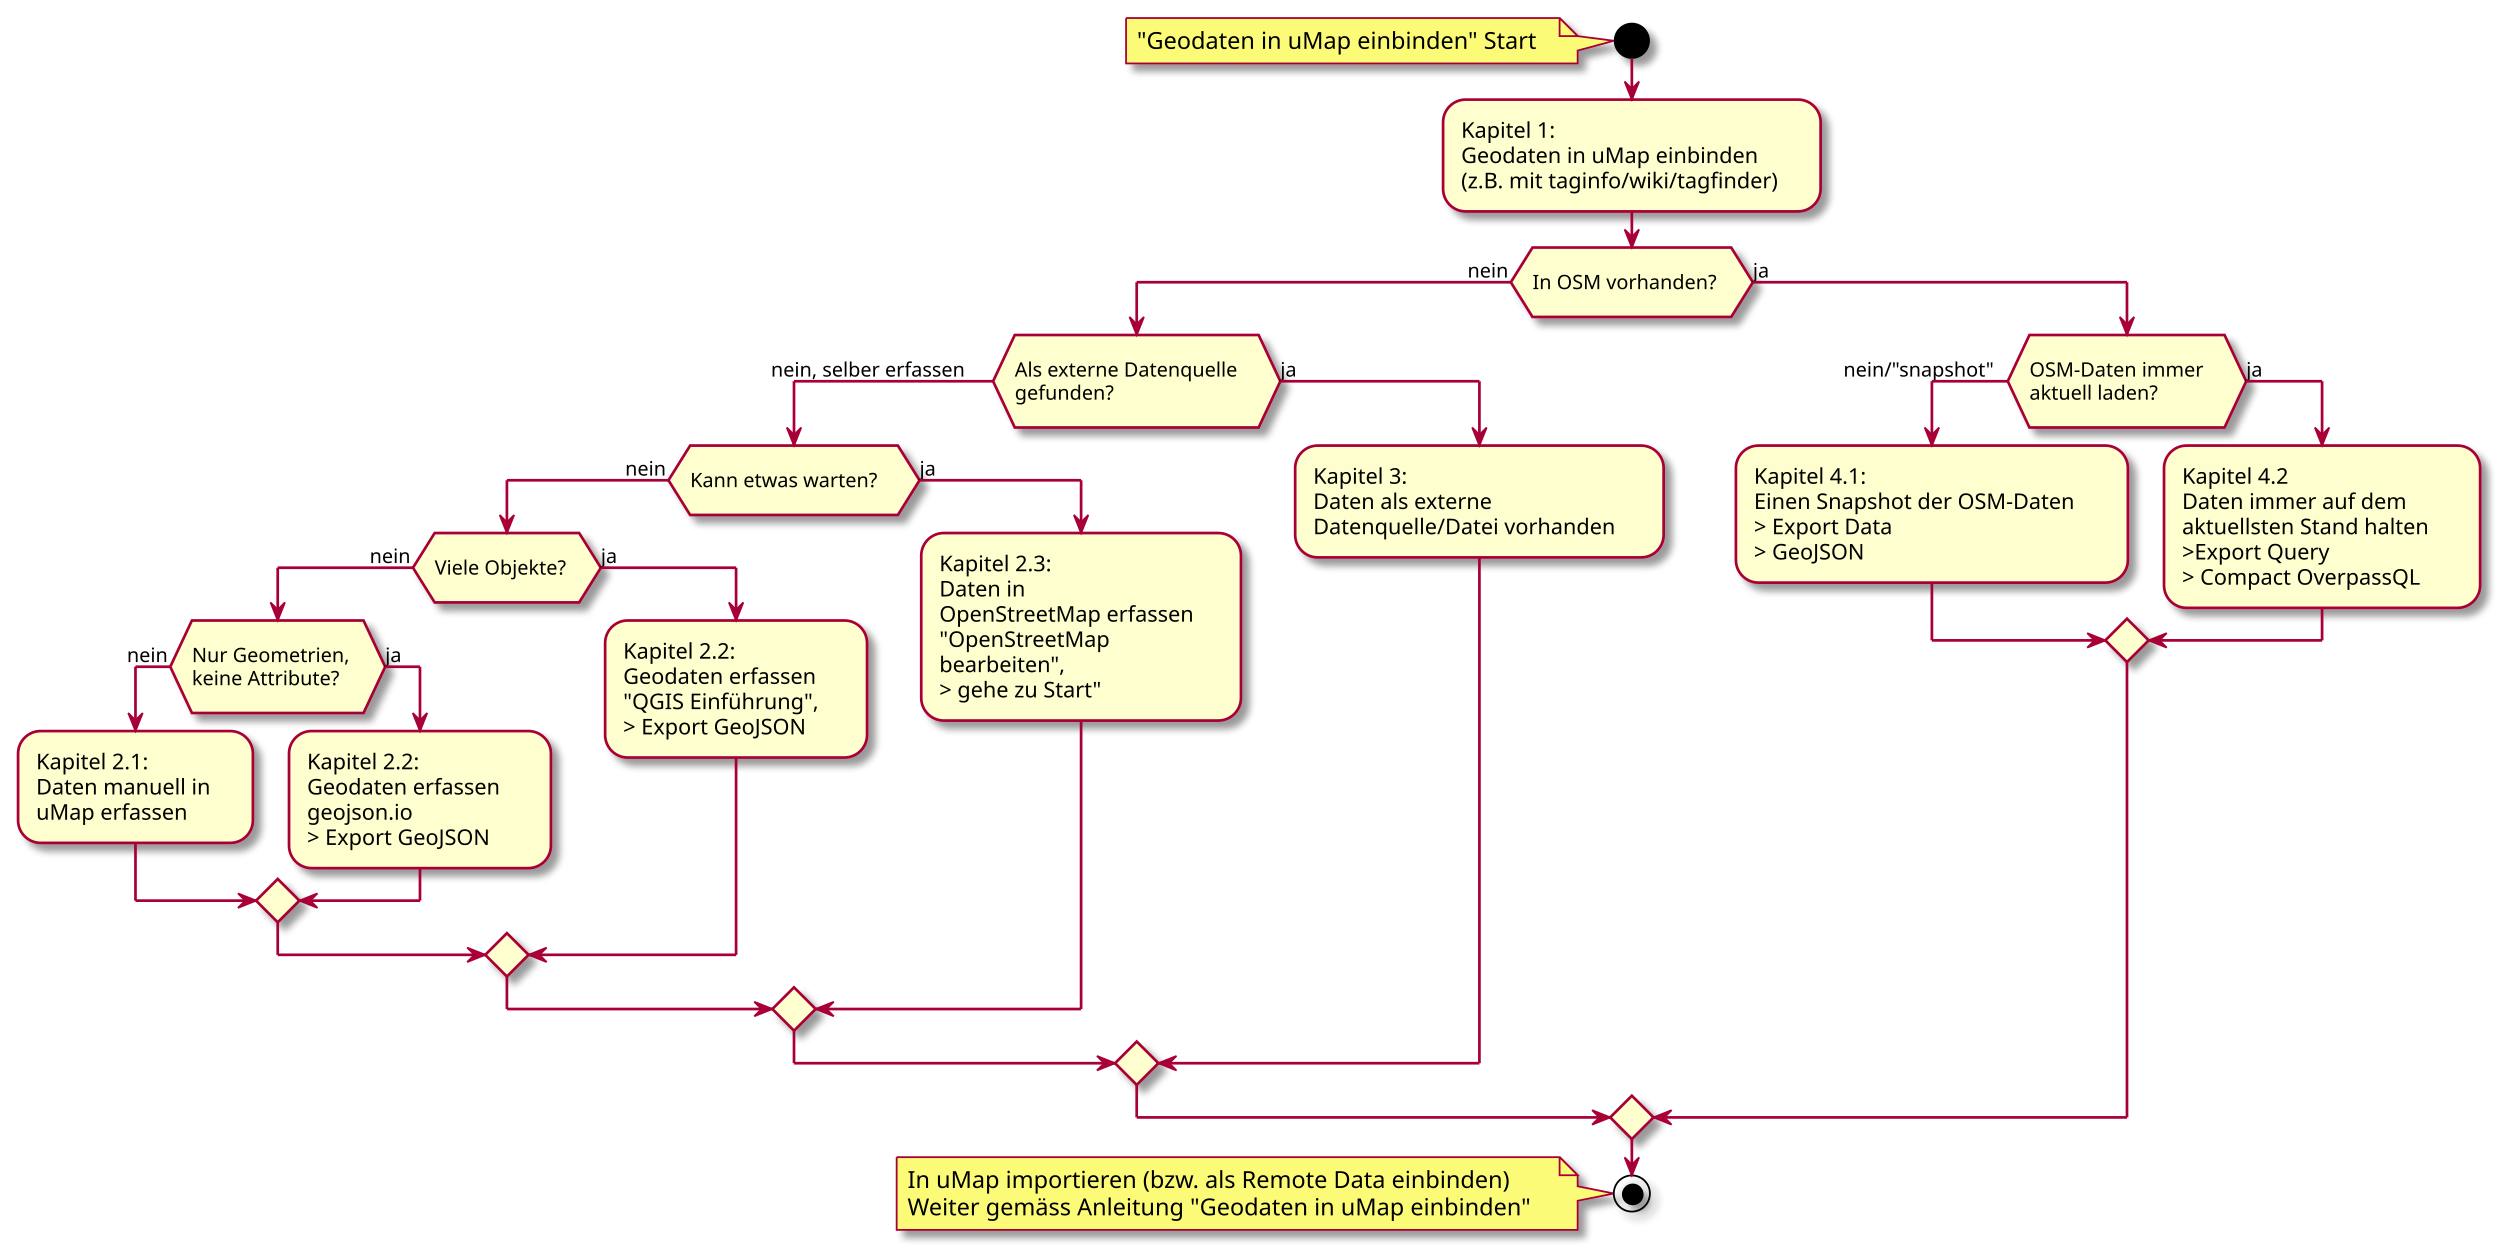
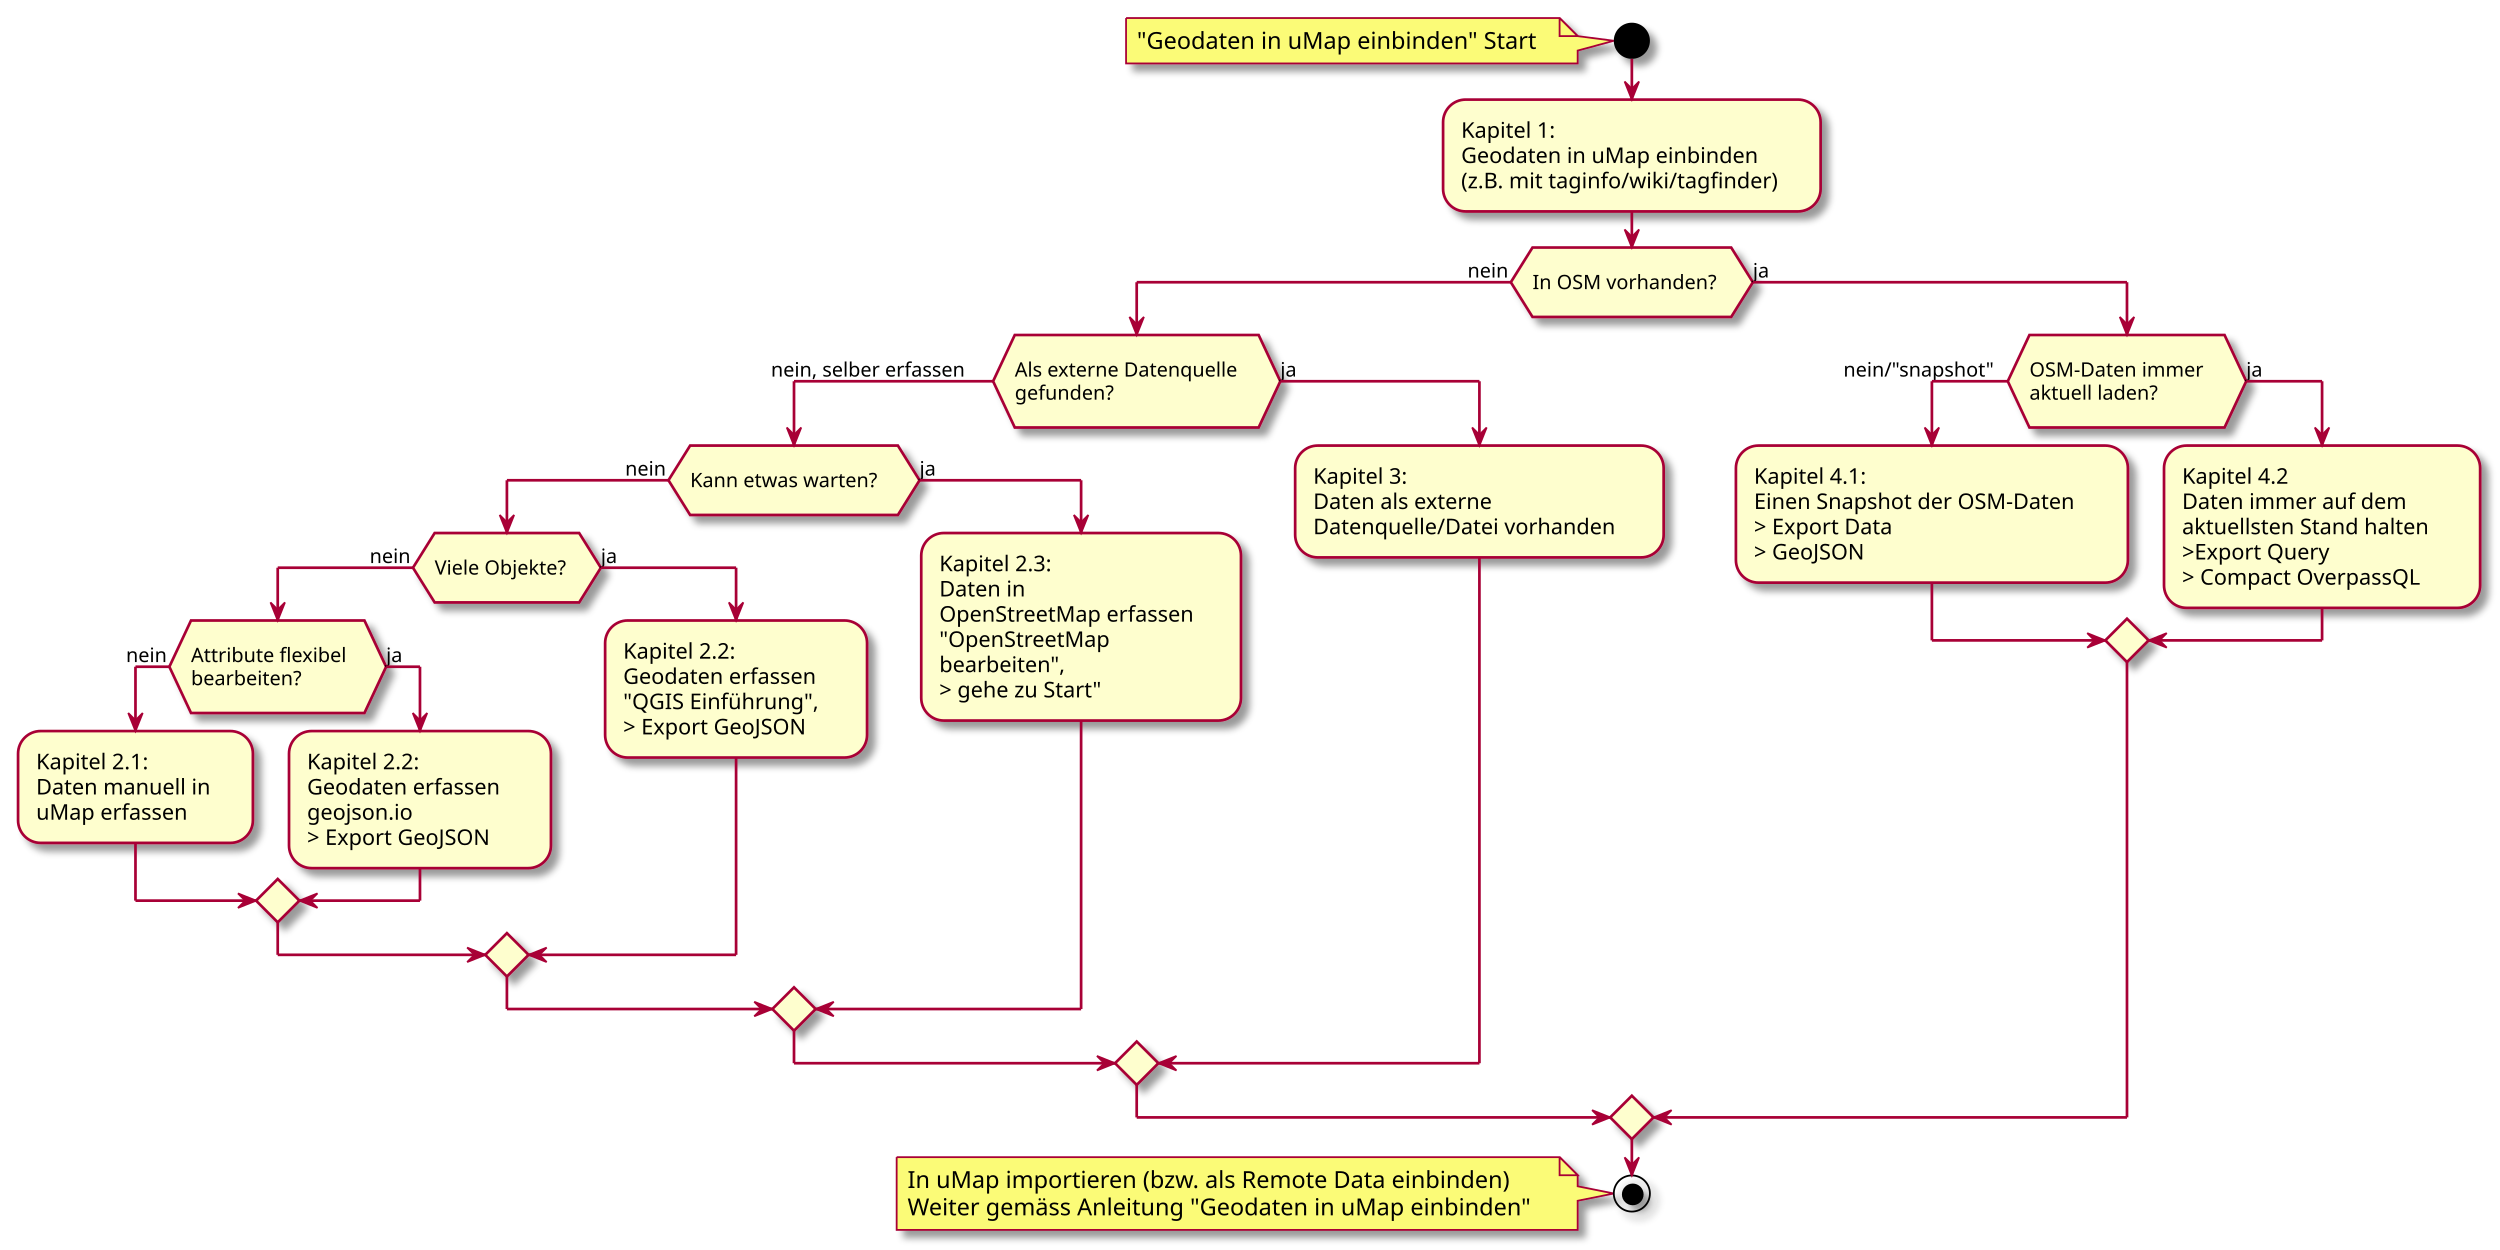
<svg xmlns="http://www.w3.org/2000/svg" contentScriptType="application/ecmascript" contentStyleType="text/css" height="692px" preserveAspectRatio="none" style="width:1384px;height:692px;" version="1.1" viewBox="0 0 1384 692" width="1384px" zoomAndPan="magnify">
  <defs>
-     <filter height="300%" id="f1997n844i7vkl" width="300%" x="-1" y="-1">
+     <filter height="300%" id="f1789mnm45itoj" width="300%" x="-1" y="-1">
      <feGaussianBlur result="blurOut" stdDeviation="2.0" />
      <feColorMatrix in="blurOut" result="blurOut2" type="matrix" values="0 0 0 0 0 0 0 0 0 0 0 0 0 0 0 0 0 0 .4 0" />
      <feOffset dx="4.0" dy="4.0" in="blurOut2" result="blurOut3" />
      <feBlend in="SourceGraphic" in2="blurOut3" mode="normal" />
    </filter>
  </defs>
  <g>
-     <path d="M623.391,10 L623.391,35.133 A0,0 0 0 0 623.391,35.133 L873.391,35.133 A0,0 0 0 0 873.391,35.133 L873.391,28 L893.391,22.566 L873.391,20 L873.391,20 L863.391,10 L623.391,10 A0,0 0 0 0 623.391,10 " fill="#FBFB77" filter="url(#f1997n844i7vkl)" style="stroke: #A80036; stroke-width: 1.0;" />
+     <path d="M623.391,10 L623.391,35.133 A0,0 0 0 0 623.391,35.133 L873.391,35.133 A0,0 0 0 0 873.391,35.133 L873.391,28 L893.391,22.566 L873.391,20 L873.391,20 L863.391,10 L623.391,10 A0,0 0 0 0 623.391,10 " fill="#FBFB77" filter="url(#f1789mnm45itoj)" style="stroke: #A80036; stroke-width: 1.0;" />
    <path d="M863.391,10 L863.391,20 L873.391,20 L863.391,10 " fill="#FBFB77" style="stroke: #A80036; stroke-width: 1.0;" />
    <text fill="#000000" font-family="sans-serif" font-size="13" lengthAdjust="spacingAndGlyphs" textLength="229" x="629.391" y="27.067">"Geodaten in uMap einbinden" Start</text>
-     <ellipse cx="903.391" cy="22.566" fill="#000000" filter="url(#f1997n844i7vkl)" rx="10" ry="10" style="stroke: none; stroke-width: 1.0;" />
-     <rect fill="#FEFECE" filter="url(#f1997n844i7vkl)" height="61.906" rx="12.5" ry="12.5" style="stroke: #A80036; stroke-width: 1.5;" width="209" x="798.891" y="55.133" />
+     <ellipse cx="903.391" cy="22.566" fill="#000000" filter="url(#f1789mnm45itoj)" rx="10" ry="10" style="stroke: none; stroke-width: 1.0;" />
+     <rect fill="#FEFECE" filter="url(#f1789mnm45itoj)" height="61.906" rx="12.5" ry="12.5" style="stroke: #A80036; stroke-width: 1.5;" width="209" x="798.891" y="55.133" />
    <text fill="#000000" font-family="sans-serif" font-size="12" lengthAdjust="spacingAndGlyphs" textLength="58" x="808.891" y="76.272">Kapitel 1:</text>
    <text fill="#000000" font-family="sans-serif" font-size="12" lengthAdjust="spacingAndGlyphs" textLength="181" x="808.891" y="90.24">Geodaten in uMap einbinden</text>
    <text fill="#000000" font-family="sans-serif" font-size="12" lengthAdjust="spacingAndGlyphs" textLength="189" x="808.891" y="104.209">(z.B. mit taginfo/wiki/tagfinder)</text>
-     <polygon fill="#FEFECE" filter="url(#f1997n844i7vkl)" points="848.391,137.039,958.391,137.039,970.391,156.246,958.391,175.453,848.391,175.453,836.391,156.246,848.391,137.039" style="stroke: #A80036; stroke-width: 1.5;" />
+     <polygon fill="#FEFECE" filter="url(#f1789mnm45itoj)" points="848.391,137.039,958.391,137.039,970.391,156.246,958.391,175.453,848.391,175.453,836.391,156.246,848.391,137.039" style="stroke: #A80036; stroke-width: 1.5;" />
    <text fill="#000000" font-family="sans-serif" font-size="11" lengthAdjust="spacingAndGlyphs" textLength="0" x="852.391" y="147.25" />
    <text fill="#000000" font-family="sans-serif" font-size="11" lengthAdjust="spacingAndGlyphs" textLength="110" x="848.391" y="160.054">In OSM vorhanden?</text>
    <text fill="#000000" font-family="sans-serif" font-size="11" lengthAdjust="spacingAndGlyphs" textLength="0" x="852.391" y="172.859" />
    <text fill="#000000" font-family="sans-serif" font-size="11" lengthAdjust="spacingAndGlyphs" textLength="24" x="812.391" y="153.652">nein</text>
    <text fill="#000000" font-family="sans-serif" font-size="11" lengthAdjust="spacingAndGlyphs" textLength="10" x="970.391" y="153.652">ja</text>
-     <polygon fill="#FEFECE" filter="url(#f1997n844i7vkl)" points="561.781,185.453,696.781,185.453,708.781,211.062,696.781,236.672,561.781,236.672,549.781,211.062,561.781,185.453" style="stroke: #A80036; stroke-width: 1.5;" />
+     <polygon fill="#FEFECE" filter="url(#f1789mnm45itoj)" points="561.781,185.453,696.781,185.453,708.781,211.062,696.781,236.672,561.781,236.672,549.781,211.062,561.781,185.453" style="stroke: #A80036; stroke-width: 1.5;" />
    <text fill="#000000" font-family="sans-serif" font-size="11" lengthAdjust="spacingAndGlyphs" textLength="0" x="565.781" y="195.664" />
    <text fill="#000000" font-family="sans-serif" font-size="11" lengthAdjust="spacingAndGlyphs" textLength="135" x="561.781" y="208.468">Als externe Datenquelle</text>
    <text fill="#000000" font-family="sans-serif" font-size="11" lengthAdjust="spacingAndGlyphs" textLength="59" x="561.781" y="221.273">gefunden?</text>
    <text fill="#000000" font-family="sans-serif" font-size="11" lengthAdjust="spacingAndGlyphs" textLength="0" x="565.781" y="234.078" />
    <text fill="#000000" font-family="sans-serif" font-size="11" lengthAdjust="spacingAndGlyphs" textLength="123" x="426.781" y="208.468">nein, selber erfassen</text>
    <text fill="#000000" font-family="sans-serif" font-size="11" lengthAdjust="spacingAndGlyphs" textLength="10" x="708.781" y="208.468">ja</text>
-     <polygon fill="#FEFECE" filter="url(#f1997n844i7vkl)" points="382.062,246.672,497.062,246.672,509.062,265.879,497.062,285.086,382.062,285.086,370.062,265.879,382.062,246.672" style="stroke: #A80036; stroke-width: 1.5;" />
+     <polygon fill="#FEFECE" filter="url(#f1789mnm45itoj)" points="382.062,246.672,497.062,246.672,509.062,265.879,497.062,285.086,382.062,285.086,370.062,265.879,382.062,246.672" style="stroke: #A80036; stroke-width: 1.5;" />
    <text fill="#000000" font-family="sans-serif" font-size="11" lengthAdjust="spacingAndGlyphs" textLength="0" x="386.062" y="256.882" />
    <text fill="#000000" font-family="sans-serif" font-size="11" lengthAdjust="spacingAndGlyphs" textLength="115" x="382.062" y="269.687">Kann etwas warten?</text>
    <text fill="#000000" font-family="sans-serif" font-size="11" lengthAdjust="spacingAndGlyphs" textLength="0" x="386.062" y="282.492" />
    <text fill="#000000" font-family="sans-serif" font-size="11" lengthAdjust="spacingAndGlyphs" textLength="24" x="346.062" y="263.285">nein</text>
    <text fill="#000000" font-family="sans-serif" font-size="11" lengthAdjust="spacingAndGlyphs" textLength="10" x="509.062" y="263.285">ja</text>
-     <polygon fill="#FEFECE" filter="url(#f1997n844i7vkl)" points="240.625,295.086,320.625,295.086,332.625,314.293,320.625,333.5,240.625,333.5,228.625,314.293,240.625,295.086" style="stroke: #A80036; stroke-width: 1.5;" />
+     <polygon fill="#FEFECE" filter="url(#f1789mnm45itoj)" points="240.625,295.086,320.625,295.086,332.625,314.293,320.625,333.5,240.625,333.5,228.625,314.293,240.625,295.086" style="stroke: #A80036; stroke-width: 1.5;" />
    <text fill="#000000" font-family="sans-serif" font-size="11" lengthAdjust="spacingAndGlyphs" textLength="0" x="244.625" y="305.296" />
    <text fill="#000000" font-family="sans-serif" font-size="11" lengthAdjust="spacingAndGlyphs" textLength="80" x="240.625" y="318.101">Viele Objekte?</text>
    <text fill="#000000" font-family="sans-serif" font-size="11" lengthAdjust="spacingAndGlyphs" textLength="0" x="244.625" y="330.906" />
    <text fill="#000000" font-family="sans-serif" font-size="11" lengthAdjust="spacingAndGlyphs" textLength="24" x="204.625" y="311.699">nein</text>
    <text fill="#000000" font-family="sans-serif" font-size="11" lengthAdjust="spacingAndGlyphs" textLength="10" x="332.625" y="311.699">ja</text>
-     <polygon fill="#FEFECE" filter="url(#f1997n844i7vkl)" points="106.25,343.5,201.25,343.5,213.25,369.109,201.25,394.719,106.25,394.719,94.25,369.109,106.25,343.5" style="stroke: #A80036; stroke-width: 1.5;" />
-     <text fill="#000000" font-family="sans-serif" font-size="11" lengthAdjust="spacingAndGlyphs" textLength="0" x="110.25" y="353.71" />
-     <text fill="#000000" font-family="sans-serif" font-size="11" lengthAdjust="spacingAndGlyphs" textLength="95" x="106.25" y="366.515">Nur Geometrien,</text>
-     <text fill="#000000" font-family="sans-serif" font-size="11" lengthAdjust="spacingAndGlyphs" textLength="88" x="106.25" y="379.32">keine Attribute?</text>
-     <text fill="#000000" font-family="sans-serif" font-size="11" lengthAdjust="spacingAndGlyphs" textLength="0" x="110.25" y="392.125" />
-     <text fill="#000000" font-family="sans-serif" font-size="11" lengthAdjust="spacingAndGlyphs" textLength="24" x="70.25" y="366.515">nein</text>
-     <text fill="#000000" font-family="sans-serif" font-size="11" lengthAdjust="spacingAndGlyphs" textLength="10" x="213.25" y="366.515">ja</text>
-     <rect fill="#FEFECE" filter="url(#f1997n844i7vkl)" height="61.906" rx="12.5" ry="12.5" style="stroke: #A80036; stroke-width: 1.5;" width="130" x="10" y="404.719" />
+     <polygon fill="#FEFECE" filter="url(#f1789mnm45itoj)" points="105.75,343.5,201.75,343.5,213.75,369.109,201.75,394.719,105.75,394.719,93.75,369.109,105.75,343.5" style="stroke: #A80036; stroke-width: 1.5;" />
+     <text fill="#000000" font-family="sans-serif" font-size="11" lengthAdjust="spacingAndGlyphs" textLength="0" x="109.75" y="353.71" />
+     <text fill="#000000" font-family="sans-serif" font-size="11" lengthAdjust="spacingAndGlyphs" textLength="92" x="105.75" y="366.515">Attribute flexibel</text>
+     <text fill="#000000" font-family="sans-serif" font-size="11" lengthAdjust="spacingAndGlyphs" textLength="67" x="105.75" y="379.32">bearbeiten?</text>
+     <text fill="#000000" font-family="sans-serif" font-size="11" lengthAdjust="spacingAndGlyphs" textLength="0" x="109.75" y="392.125" />
+     <text fill="#000000" font-family="sans-serif" font-size="11" lengthAdjust="spacingAndGlyphs" textLength="24" x="69.75" y="366.515">nein</text>
+     <text fill="#000000" font-family="sans-serif" font-size="11" lengthAdjust="spacingAndGlyphs" textLength="10" x="213.75" y="366.515">ja</text>
+     <rect fill="#FEFECE" filter="url(#f1789mnm45itoj)" height="61.906" rx="12.5" ry="12.5" style="stroke: #A80036; stroke-width: 1.5;" width="130" x="10" y="404.719" />
    <text fill="#000000" font-family="sans-serif" font-size="12" lengthAdjust="spacingAndGlyphs" textLength="70" x="20" y="425.857">Kapitel 2.1:</text>
    <text fill="#000000" font-family="sans-serif" font-size="12" lengthAdjust="spacingAndGlyphs" textLength="106" x="20" y="439.826">Daten manuell in</text>
    <text fill="#000000" font-family="sans-serif" font-size="12" lengthAdjust="spacingAndGlyphs" textLength="93" x="20" y="453.795">uMap erfassen</text>
-     <rect fill="#FEFECE" filter="url(#f1997n844i7vkl)" height="75.875" rx="12.5" ry="12.5" style="stroke: #A80036; stroke-width: 1.5;" width="145" x="160" y="404.719" />
+     <rect fill="#FEFECE" filter="url(#f1789mnm45itoj)" height="75.875" rx="12.5" ry="12.5" style="stroke: #A80036; stroke-width: 1.5;" width="145" x="160" y="404.719" />
    <text fill="#000000" font-family="sans-serif" font-size="12" lengthAdjust="spacingAndGlyphs" textLength="70" x="170" y="425.857">Kapitel 2.2:</text>
    <text fill="#000000" font-family="sans-serif" font-size="12" lengthAdjust="spacingAndGlyphs" textLength="121" x="170" y="439.826">Geodaten erfassen</text>
    <text fill="#000000" font-family="sans-serif" font-size="12" lengthAdjust="spacingAndGlyphs" textLength="65" x="170" y="453.795">geojson.io</text>
    <text fill="#000000" font-family="sans-serif" font-size="12" lengthAdjust="spacingAndGlyphs" textLength="112" x="170" y="467.764">&gt; Export GeoJSON</text>
-     <polygon fill="#FEFECE" filter="url(#f1997n844i7vkl)" points="153.75,486.594,165.75,498.594,153.75,510.594,141.75,498.594,153.75,486.594" style="stroke: #A80036; stroke-width: 1.5;" />
-     <rect fill="#FEFECE" filter="url(#f1997n844i7vkl)" height="75.875" rx="12.5" ry="12.5" style="stroke: #A80036; stroke-width: 1.5;" width="145" x="335" y="343.5" />
+     <polygon fill="#FEFECE" filter="url(#f1789mnm45itoj)" points="153.75,486.594,165.75,498.594,153.75,510.594,141.75,498.594,153.75,486.594" style="stroke: #A80036; stroke-width: 1.5;" />
+     <rect fill="#FEFECE" filter="url(#f1789mnm45itoj)" height="75.875" rx="12.5" ry="12.5" style="stroke: #A80036; stroke-width: 1.5;" width="145" x="335" y="343.5" />
    <text fill="#000000" font-family="sans-serif" font-size="12" lengthAdjust="spacingAndGlyphs" textLength="70" x="345" y="364.639">Kapitel 2.2:</text>
    <text fill="#000000" font-family="sans-serif" font-size="12" lengthAdjust="spacingAndGlyphs" textLength="121" x="345" y="378.607">Geodaten erfassen</text>
    <text fill="#000000" font-family="sans-serif" font-size="12" lengthAdjust="spacingAndGlyphs" textLength="115" x="345" y="392.576">"QGIS Einführung",</text>
    <text fill="#000000" font-family="sans-serif" font-size="12" lengthAdjust="spacingAndGlyphs" textLength="112" x="345" y="406.545">&gt; Export GeoJSON</text>
-     <polygon fill="#FEFECE" filter="url(#f1997n844i7vkl)" points="280.625,516.594,292.625,528.594,280.625,540.594,268.625,528.594,280.625,516.594" style="stroke: #A80036; stroke-width: 1.5;" />
-     <rect fill="#FEFECE" filter="url(#f1997n844i7vkl)" height="103.812" rx="12.5" ry="12.5" style="stroke: #A80036; stroke-width: 1.5;" width="177" x="510" y="295.086" />
+     <polygon fill="#FEFECE" filter="url(#f1789mnm45itoj)" points="280.625,516.594,292.625,528.594,280.625,540.594,268.625,528.594,280.625,516.594" style="stroke: #A80036; stroke-width: 1.5;" />
+     <rect fill="#FEFECE" filter="url(#f1789mnm45itoj)" height="103.812" rx="12.5" ry="12.5" style="stroke: #A80036; stroke-width: 1.5;" width="177" x="510" y="295.086" />
    <text fill="#000000" font-family="sans-serif" font-size="12" lengthAdjust="spacingAndGlyphs" textLength="70" x="520" y="316.225">Kapitel 2.3:</text>
    <text fill="#000000" font-family="sans-serif" font-size="12" lengthAdjust="spacingAndGlyphs" textLength="53" x="520" y="330.193">Daten in</text>
    <text fill="#000000" font-family="sans-serif" font-size="12" lengthAdjust="spacingAndGlyphs" textLength="157" x="520" y="344.162">OpenStreetMap erfassen</text>
    <text fill="#000000" font-family="sans-serif" font-size="12" lengthAdjust="spacingAndGlyphs" textLength="103" x="520" y="358.131">"OpenStreetMap</text>
    <text fill="#000000" font-family="sans-serif" font-size="12" lengthAdjust="spacingAndGlyphs" textLength="78" x="520" y="372.1">bearbeiten",</text>
    <text fill="#000000" font-family="sans-serif" font-size="12" lengthAdjust="spacingAndGlyphs" textLength="103" x="520" y="386.068">&gt; gehe zu Start"</text>
-     <polygon fill="#FEFECE" filter="url(#f1997n844i7vkl)" points="439.562,546.594,451.562,558.594,439.562,570.594,427.562,558.594,439.562,546.594" style="stroke: #A80036; stroke-width: 1.5;" />
-     <rect fill="#FEFECE" filter="url(#f1997n844i7vkl)" height="61.906" rx="12.5" ry="12.5" style="stroke: #A80036; stroke-width: 1.5;" width="204" x="717" y="246.672" />
+     <polygon fill="#FEFECE" filter="url(#f1789mnm45itoj)" points="439.562,546.594,451.562,558.594,439.562,570.594,427.562,558.594,439.562,546.594" style="stroke: #A80036; stroke-width: 1.5;" />
+     <rect fill="#FEFECE" filter="url(#f1789mnm45itoj)" height="61.906" rx="12.5" ry="12.5" style="stroke: #A80036; stroke-width: 1.5;" width="204" x="717" y="246.672" />
    <text fill="#000000" font-family="sans-serif" font-size="12" lengthAdjust="spacingAndGlyphs" textLength="58" x="727" y="267.81">Kapitel 3:</text>
    <text fill="#000000" font-family="sans-serif" font-size="12" lengthAdjust="spacingAndGlyphs" textLength="112" x="727" y="281.779">Daten als externe</text>
    <text fill="#000000" font-family="sans-serif" font-size="12" lengthAdjust="spacingAndGlyphs" textLength="184" x="727" y="295.748">Datenquelle/Datei vorhanden</text>
-     <polygon fill="#FEFECE" filter="url(#f1997n844i7vkl)" points="629.281,576.594,641.281,588.594,629.281,600.594,617.281,588.594,629.281,576.594" style="stroke: #A80036; stroke-width: 1.5;" />
-     <polygon fill="#FEFECE" filter="url(#f1997n844i7vkl)" points="1123.5,185.453,1231.5,185.453,1243.5,211.062,1231.5,236.672,1123.5,236.672,1111.5,211.062,1123.5,185.453" style="stroke: #A80036; stroke-width: 1.5;" />
+     <polygon fill="#FEFECE" filter="url(#f1789mnm45itoj)" points="629.281,576.594,641.281,588.594,629.281,600.594,617.281,588.594,629.281,576.594" style="stroke: #A80036; stroke-width: 1.5;" />
+     <polygon fill="#FEFECE" filter="url(#f1789mnm45itoj)" points="1123.5,185.453,1231.5,185.453,1243.5,211.062,1231.5,236.672,1123.5,236.672,1111.5,211.062,1123.5,185.453" style="stroke: #A80036; stroke-width: 1.5;" />
    <text fill="#000000" font-family="sans-serif" font-size="11" lengthAdjust="spacingAndGlyphs" textLength="0" x="1127.5" y="195.664" />
    <text fill="#000000" font-family="sans-serif" font-size="11" lengthAdjust="spacingAndGlyphs" textLength="104" x="1123.5" y="208.468">OSM-Daten immer</text>
    <text fill="#000000" font-family="sans-serif" font-size="11" lengthAdjust="spacingAndGlyphs" textLength="78" x="1123.5" y="221.273">aktuell laden?</text>
    <text fill="#000000" font-family="sans-serif" font-size="11" lengthAdjust="spacingAndGlyphs" textLength="0" x="1127.5" y="234.078" />
    <text fill="#000000" font-family="sans-serif" font-size="11" lengthAdjust="spacingAndGlyphs" textLength="91" x="1020.5" y="208.468">nein/"snapshot"</text>
    <text fill="#000000" font-family="sans-serif" font-size="11" lengthAdjust="spacingAndGlyphs" textLength="10" x="1243.5" y="208.468">ja</text>
-     <rect fill="#FEFECE" filter="url(#f1997n844i7vkl)" height="75.875" rx="12.5" ry="12.5" style="stroke: #A80036; stroke-width: 1.5;" width="217" x="961" y="246.672" />
+     <rect fill="#FEFECE" filter="url(#f1789mnm45itoj)" height="75.875" rx="12.5" ry="12.5" style="stroke: #A80036; stroke-width: 1.5;" width="217" x="961" y="246.672" />
    <text fill="#000000" font-family="sans-serif" font-size="12" lengthAdjust="spacingAndGlyphs" textLength="70" x="971" y="267.81">Kapitel 4.1:</text>
    <text fill="#000000" font-family="sans-serif" font-size="12" lengthAdjust="spacingAndGlyphs" textLength="197" x="971" y="281.779">Einen Snapshot der OSM-Daten</text>
    <text fill="#000000" font-family="sans-serif" font-size="12" lengthAdjust="spacingAndGlyphs" textLength="88" x="971" y="295.748">&gt; Export Data</text>
    <text fill="#000000" font-family="sans-serif" font-size="12" lengthAdjust="spacingAndGlyphs" textLength="68" x="971" y="309.717">&gt; GeoJSON</text>
-     <rect fill="#FEFECE" filter="url(#f1997n844i7vkl)" height="89.844" rx="12.5" ry="12.5" style="stroke: #A80036; stroke-width: 1.5;" width="175" x="1198" y="246.672" />
+     <rect fill="#FEFECE" filter="url(#f1789mnm45itoj)" height="89.844" rx="12.5" ry="12.5" style="stroke: #A80036; stroke-width: 1.5;" width="175" x="1198" y="246.672" />
    <text fill="#000000" font-family="sans-serif" font-size="12" lengthAdjust="spacingAndGlyphs" textLength="66" x="1208" y="267.81">Kapitel 4.2</text>
    <text fill="#000000" font-family="sans-serif" font-size="12" lengthAdjust="spacingAndGlyphs" textLength="135" x="1208" y="281.779">Daten immer auf dem</text>
    <text fill="#000000" font-family="sans-serif" font-size="12" lengthAdjust="spacingAndGlyphs" textLength="155" x="1208" y="295.748">aktuellsten Stand halten</text>
    <text fill="#000000" font-family="sans-serif" font-size="12" lengthAdjust="spacingAndGlyphs" textLength="90" x="1208" y="309.717">&gt;Export Query</text>
    <text fill="#000000" font-family="sans-serif" font-size="12" lengthAdjust="spacingAndGlyphs" textLength="146" x="1208" y="323.685">&gt; Compact OverpassQL</text>
-     <polygon fill="#FEFECE" filter="url(#f1997n844i7vkl)" points="1177.5,342.516,1189.5,354.516,1177.5,366.516,1165.5,354.516,1177.5,342.516" style="stroke: #A80036; stroke-width: 1.5;" />
-     <polygon fill="#FEFECE" filter="url(#f1997n844i7vkl)" points="903.391,606.594,915.391,618.594,903.391,630.594,891.391,618.594,903.391,606.594" style="stroke: #A80036; stroke-width: 1.5;" />
-     <path d="M496.391,640.594 L496.391,680.859 A0,0 0 0 0 496.391,680.859 L873.391,680.859 A0,0 0 0 0 873.391,680.859 L873.391,664.727 L893.391,660.727 L873.391,656.727 L873.391,650.594 L863.391,640.594 L496.391,640.594 A0,0 0 0 0 496.391,640.594 " fill="#FBFB77" filter="url(#f1997n844i7vkl)" style="stroke: #A80036; stroke-width: 1.0;" />
+     <polygon fill="#FEFECE" filter="url(#f1789mnm45itoj)" points="1177.5,342.516,1189.5,354.516,1177.5,366.516,1165.5,354.516,1177.5,342.516" style="stroke: #A80036; stroke-width: 1.5;" />
+     <polygon fill="#FEFECE" filter="url(#f1789mnm45itoj)" points="903.391,606.594,915.391,618.594,903.391,630.594,891.391,618.594,903.391,606.594" style="stroke: #A80036; stroke-width: 1.5;" />
+     <path d="M496.391,640.594 L496.391,680.859 A0,0 0 0 0 496.391,680.859 L873.391,680.859 A0,0 0 0 0 873.391,680.859 L873.391,664.727 L893.391,660.727 L873.391,656.727 L873.391,650.594 L863.391,640.594 L496.391,640.594 A0,0 0 0 0 496.391,640.594 " fill="#FBFB77" filter="url(#f1789mnm45itoj)" style="stroke: #A80036; stroke-width: 1.0;" />
    <path d="M863.391,640.594 L863.391,650.594 L873.391,650.594 L863.391,640.594 " fill="#FBFB77" style="stroke: #A80036; stroke-width: 1.0;" />
    <text fill="#000000" font-family="sans-serif" font-size="13" lengthAdjust="spacingAndGlyphs" textLength="347" x="502.391" y="657.661">In uMap importieren (bzw. als Remote Data einbinden)</text>
    <text fill="#000000" font-family="sans-serif" font-size="13" lengthAdjust="spacingAndGlyphs" textLength="356" x="502.391" y="672.793">Weiter gemäss Anleitung "Geodaten in uMap einbinden"</text>
-     <ellipse cx="903.391" cy="660.727" fill="none" filter="url(#f1997n844i7vkl)" rx="10" ry="10" style="stroke: #000000; stroke-width: 1.0;" />
-     <ellipse cx="903.891" cy="661.227" fill="#000000" filter="url(#f1997n844i7vkl)" rx="6" ry="6" style="stroke: none; stroke-width: 1.0;" />
+     <ellipse cx="903.391" cy="660.727" fill="none" filter="url(#f1789mnm45itoj)" rx="10" ry="10" style="stroke: #000000; stroke-width: 1.0;" />
+     <ellipse cx="903.891" cy="661.227" fill="#000000" filter="url(#f1789mnm45itoj)" rx="6" ry="6" style="stroke: none; stroke-width: 1.0;" />
    <line style="stroke: #A80036; stroke-width: 1.5;" x1="903.391" x2="903.391" y1="32.566" y2="55.133" />
    <polygon fill="#A80036" points="899.391,45.133,903.391,55.133,907.391,45.133,903.391,49.133" style="stroke: #A80036; stroke-width: 1.0;" />
-     <line style="stroke: #A80036; stroke-width: 1.5;" x1="94.25" x2="75" y1="369.109" y2="369.109" />
+     <line style="stroke: #A80036; stroke-width: 1.5;" x1="93.75" x2="75" y1="369.109" y2="369.109" />
    <line style="stroke: #A80036; stroke-width: 1.5;" x1="75" x2="75" y1="369.109" y2="404.719" />
    <polygon fill="#A80036" points="71,394.719,75,404.719,79,394.719,75,398.719" style="stroke: #A80036; stroke-width: 1.0;" />
-     <line style="stroke: #A80036; stroke-width: 1.5;" x1="213.25" x2="232.5" y1="369.109" y2="369.109" />
+     <line style="stroke: #A80036; stroke-width: 1.5;" x1="213.75" x2="232.5" y1="369.109" y2="369.109" />
    <line style="stroke: #A80036; stroke-width: 1.5;" x1="232.5" x2="232.5" y1="369.109" y2="404.719" />
    <polygon fill="#A80036" points="228.5,394.719,232.5,404.719,236.5,394.719,232.5,398.719" style="stroke: #A80036; stroke-width: 1.0;" />
    <line style="stroke: #A80036; stroke-width: 1.5;" x1="75" x2="75" y1="466.625" y2="498.594" />
    <line style="stroke: #A80036; stroke-width: 1.5;" x1="75" x2="141.75" y1="498.594" y2="498.594" />
    <polygon fill="#A80036" points="131.75,494.594,141.75,498.594,131.75,502.594,135.75,498.594" style="stroke: #A80036; stroke-width: 1.0;" />
    <line style="stroke: #A80036; stroke-width: 1.5;" x1="232.5" x2="232.5" y1="480.594" y2="498.594" />
    <line style="stroke: #A80036; stroke-width: 1.5;" x1="232.5" x2="165.75" y1="498.594" y2="498.594" />
    <polygon fill="#A80036" points="175.75,494.594,165.75,498.594,175.75,502.594,171.75,498.594" style="stroke: #A80036; stroke-width: 1.0;" />
    <line style="stroke: #A80036; stroke-width: 1.5;" x1="228.625" x2="153.75" y1="314.293" y2="314.293" />
    <line style="stroke: #A80036; stroke-width: 1.5;" x1="153.75" x2="153.75" y1="314.293" y2="343.5" />
    <polygon fill="#A80036" points="149.75,333.5,153.75,343.5,157.75,333.5,153.75,337.5" style="stroke: #A80036; stroke-width: 1.0;" />
    <line style="stroke: #A80036; stroke-width: 1.5;" x1="332.625" x2="407.5" y1="314.293" y2="314.293" />
    <line style="stroke: #A80036; stroke-width: 1.5;" x1="407.5" x2="407.5" y1="314.293" y2="343.5" />
    <polygon fill="#A80036" points="403.5,333.5,407.5,343.5,411.5,333.5,407.5,337.5" style="stroke: #A80036; stroke-width: 1.0;" />
    <line style="stroke: #A80036; stroke-width: 1.5;" x1="153.75" x2="153.75" y1="510.594" y2="528.594" />
    <line style="stroke: #A80036; stroke-width: 1.5;" x1="153.75" x2="268.625" y1="528.594" y2="528.594" />
    <polygon fill="#A80036" points="258.625,524.594,268.625,528.594,258.625,532.594,262.625,528.594" style="stroke: #A80036; stroke-width: 1.0;" />
    <line style="stroke: #A80036; stroke-width: 1.5;" x1="407.5" x2="407.5" y1="419.375" y2="528.594" />
    <line style="stroke: #A80036; stroke-width: 1.5;" x1="407.5" x2="292.625" y1="528.594" y2="528.594" />
    <polygon fill="#A80036" points="302.625,524.594,292.625,528.594,302.625,532.594,298.625,528.594" style="stroke: #A80036; stroke-width: 1.0;" />
    <line style="stroke: #A80036; stroke-width: 1.5;" x1="370.062" x2="280.625" y1="265.879" y2="265.879" />
    <line style="stroke: #A80036; stroke-width: 1.5;" x1="280.625" x2="280.625" y1="265.879" y2="295.086" />
    <polygon fill="#A80036" points="276.625,285.086,280.625,295.086,284.625,285.086,280.625,289.086" style="stroke: #A80036; stroke-width: 1.0;" />
    <line style="stroke: #A80036; stroke-width: 1.5;" x1="509.062" x2="598.5" y1="265.879" y2="265.879" />
    <line style="stroke: #A80036; stroke-width: 1.5;" x1="598.5" x2="598.5" y1="265.879" y2="295.086" />
    <polygon fill="#A80036" points="594.5,285.086,598.5,295.086,602.5,285.086,598.5,289.086" style="stroke: #A80036; stroke-width: 1.0;" />
    <line style="stroke: #A80036; stroke-width: 1.5;" x1="280.625" x2="280.625" y1="540.594" y2="558.594" />
    <line style="stroke: #A80036; stroke-width: 1.5;" x1="280.625" x2="427.562" y1="558.594" y2="558.594" />
    <polygon fill="#A80036" points="417.562,554.594,427.562,558.594,417.562,562.594,421.562,558.594" style="stroke: #A80036; stroke-width: 1.0;" />
    <line style="stroke: #A80036; stroke-width: 1.5;" x1="598.5" x2="598.5" y1="398.898" y2="558.594" />
    <line style="stroke: #A80036; stroke-width: 1.5;" x1="598.5" x2="451.562" y1="558.594" y2="558.594" />
    <polygon fill="#A80036" points="461.562,554.594,451.562,558.594,461.562,562.594,457.562,558.594" style="stroke: #A80036; stroke-width: 1.0;" />
    <line style="stroke: #A80036; stroke-width: 1.5;" x1="549.781" x2="439.562" y1="211.062" y2="211.062" />
    <line style="stroke: #A80036; stroke-width: 1.5;" x1="439.562" x2="439.562" y1="211.062" y2="246.672" />
    <polygon fill="#A80036" points="435.562,236.672,439.562,246.672,443.562,236.672,439.562,240.672" style="stroke: #A80036; stroke-width: 1.0;" />
    <line style="stroke: #A80036; stroke-width: 1.5;" x1="708.781" x2="819" y1="211.062" y2="211.062" />
    <line style="stroke: #A80036; stroke-width: 1.5;" x1="819" x2="819" y1="211.062" y2="246.672" />
    <polygon fill="#A80036" points="815,236.672,819,246.672,823,236.672,819,240.672" style="stroke: #A80036; stroke-width: 1.0;" />
    <line style="stroke: #A80036; stroke-width: 1.5;" x1="439.562" x2="439.562" y1="570.594" y2="588.594" />
    <line style="stroke: #A80036; stroke-width: 1.5;" x1="439.562" x2="617.281" y1="588.594" y2="588.594" />
    <polygon fill="#A80036" points="607.281,584.594,617.281,588.594,607.281,592.594,611.281,588.594" style="stroke: #A80036; stroke-width: 1.0;" />
    <line style="stroke: #A80036; stroke-width: 1.5;" x1="819" x2="819" y1="308.578" y2="588.594" />
    <line style="stroke: #A80036; stroke-width: 1.5;" x1="819" x2="641.281" y1="588.594" y2="588.594" />
    <polygon fill="#A80036" points="651.281,584.594,641.281,588.594,651.281,592.594,647.281,588.594" style="stroke: #A80036; stroke-width: 1.0;" />
    <line style="stroke: #A80036; stroke-width: 1.5;" x1="1111.5" x2="1069.5" y1="211.062" y2="211.062" />
    <line style="stroke: #A80036; stroke-width: 1.5;" x1="1069.5" x2="1069.5" y1="211.062" y2="246.672" />
    <polygon fill="#A80036" points="1065.5,236.672,1069.5,246.672,1073.5,236.672,1069.5,240.672" style="stroke: #A80036; stroke-width: 1.0;" />
    <line style="stroke: #A80036; stroke-width: 1.5;" x1="1243.5" x2="1285.5" y1="211.062" y2="211.062" />
    <line style="stroke: #A80036; stroke-width: 1.5;" x1="1285.5" x2="1285.5" y1="211.062" y2="246.672" />
    <polygon fill="#A80036" points="1281.5,236.672,1285.5,246.672,1289.5,236.672,1285.5,240.672" style="stroke: #A80036; stroke-width: 1.0;" />
    <line style="stroke: #A80036; stroke-width: 1.5;" x1="1069.5" x2="1069.5" y1="322.547" y2="354.516" />
    <line style="stroke: #A80036; stroke-width: 1.5;" x1="1069.5" x2="1165.5" y1="354.516" y2="354.516" />
    <polygon fill="#A80036" points="1155.5,350.516,1165.5,354.516,1155.5,358.516,1159.5,354.516" style="stroke: #A80036; stroke-width: 1.0;" />
    <line style="stroke: #A80036; stroke-width: 1.5;" x1="1285.5" x2="1285.5" y1="336.516" y2="354.516" />
    <line style="stroke: #A80036; stroke-width: 1.5;" x1="1285.5" x2="1189.5" y1="354.516" y2="354.516" />
    <polygon fill="#A80036" points="1199.5,350.516,1189.5,354.516,1199.5,358.516,1195.5,354.516" style="stroke: #A80036; stroke-width: 1.0;" />
    <line style="stroke: #A80036; stroke-width: 1.5;" x1="836.391" x2="629.281" y1="156.246" y2="156.246" />
    <line style="stroke: #A80036; stroke-width: 1.5;" x1="629.281" x2="629.281" y1="156.246" y2="185.453" />
    <polygon fill="#A80036" points="625.281,175.453,629.281,185.453,633.281,175.453,629.281,179.453" style="stroke: #A80036; stroke-width: 1.0;" />
    <line style="stroke: #A80036; stroke-width: 1.5;" x1="970.391" x2="1177.5" y1="156.246" y2="156.246" />
    <line style="stroke: #A80036; stroke-width: 1.5;" x1="1177.5" x2="1177.5" y1="156.246" y2="185.453" />
    <polygon fill="#A80036" points="1173.5,175.453,1177.5,185.453,1181.5,175.453,1177.5,179.453" style="stroke: #A80036; stroke-width: 1.0;" />
    <line style="stroke: #A80036; stroke-width: 1.5;" x1="629.281" x2="629.281" y1="600.594" y2="618.594" />
    <line style="stroke: #A80036; stroke-width: 1.5;" x1="629.281" x2="891.391" y1="618.594" y2="618.594" />
    <polygon fill="#A80036" points="881.391,614.594,891.391,618.594,881.391,622.594,885.391,618.594" style="stroke: #A80036; stroke-width: 1.0;" />
    <line style="stroke: #A80036; stroke-width: 1.5;" x1="1177.5" x2="1177.5" y1="366.516" y2="618.594" />
    <line style="stroke: #A80036; stroke-width: 1.5;" x1="1177.5" x2="915.391" y1="618.594" y2="618.594" />
    <polygon fill="#A80036" points="925.391,614.594,915.391,618.594,925.391,622.594,921.391,618.594" style="stroke: #A80036; stroke-width: 1.0;" />
    <line style="stroke: #A80036; stroke-width: 1.5;" x1="903.391" x2="903.391" y1="117.039" y2="137.039" />
    <polygon fill="#A80036" points="899.391,127.039,903.391,137.039,907.391,127.039,903.391,131.039" style="stroke: #A80036; stroke-width: 1.0;" />
    <line style="stroke: #A80036; stroke-width: 1.5;" x1="903.391" x2="903.391" y1="630.594" y2="650.727" />
    <polygon fill="#A80036" points="899.391,640.727,903.391,650.727,907.391,640.727,903.391,644.727" style="stroke: #A80036; stroke-width: 1.0;" />
  </g>
</svg>
